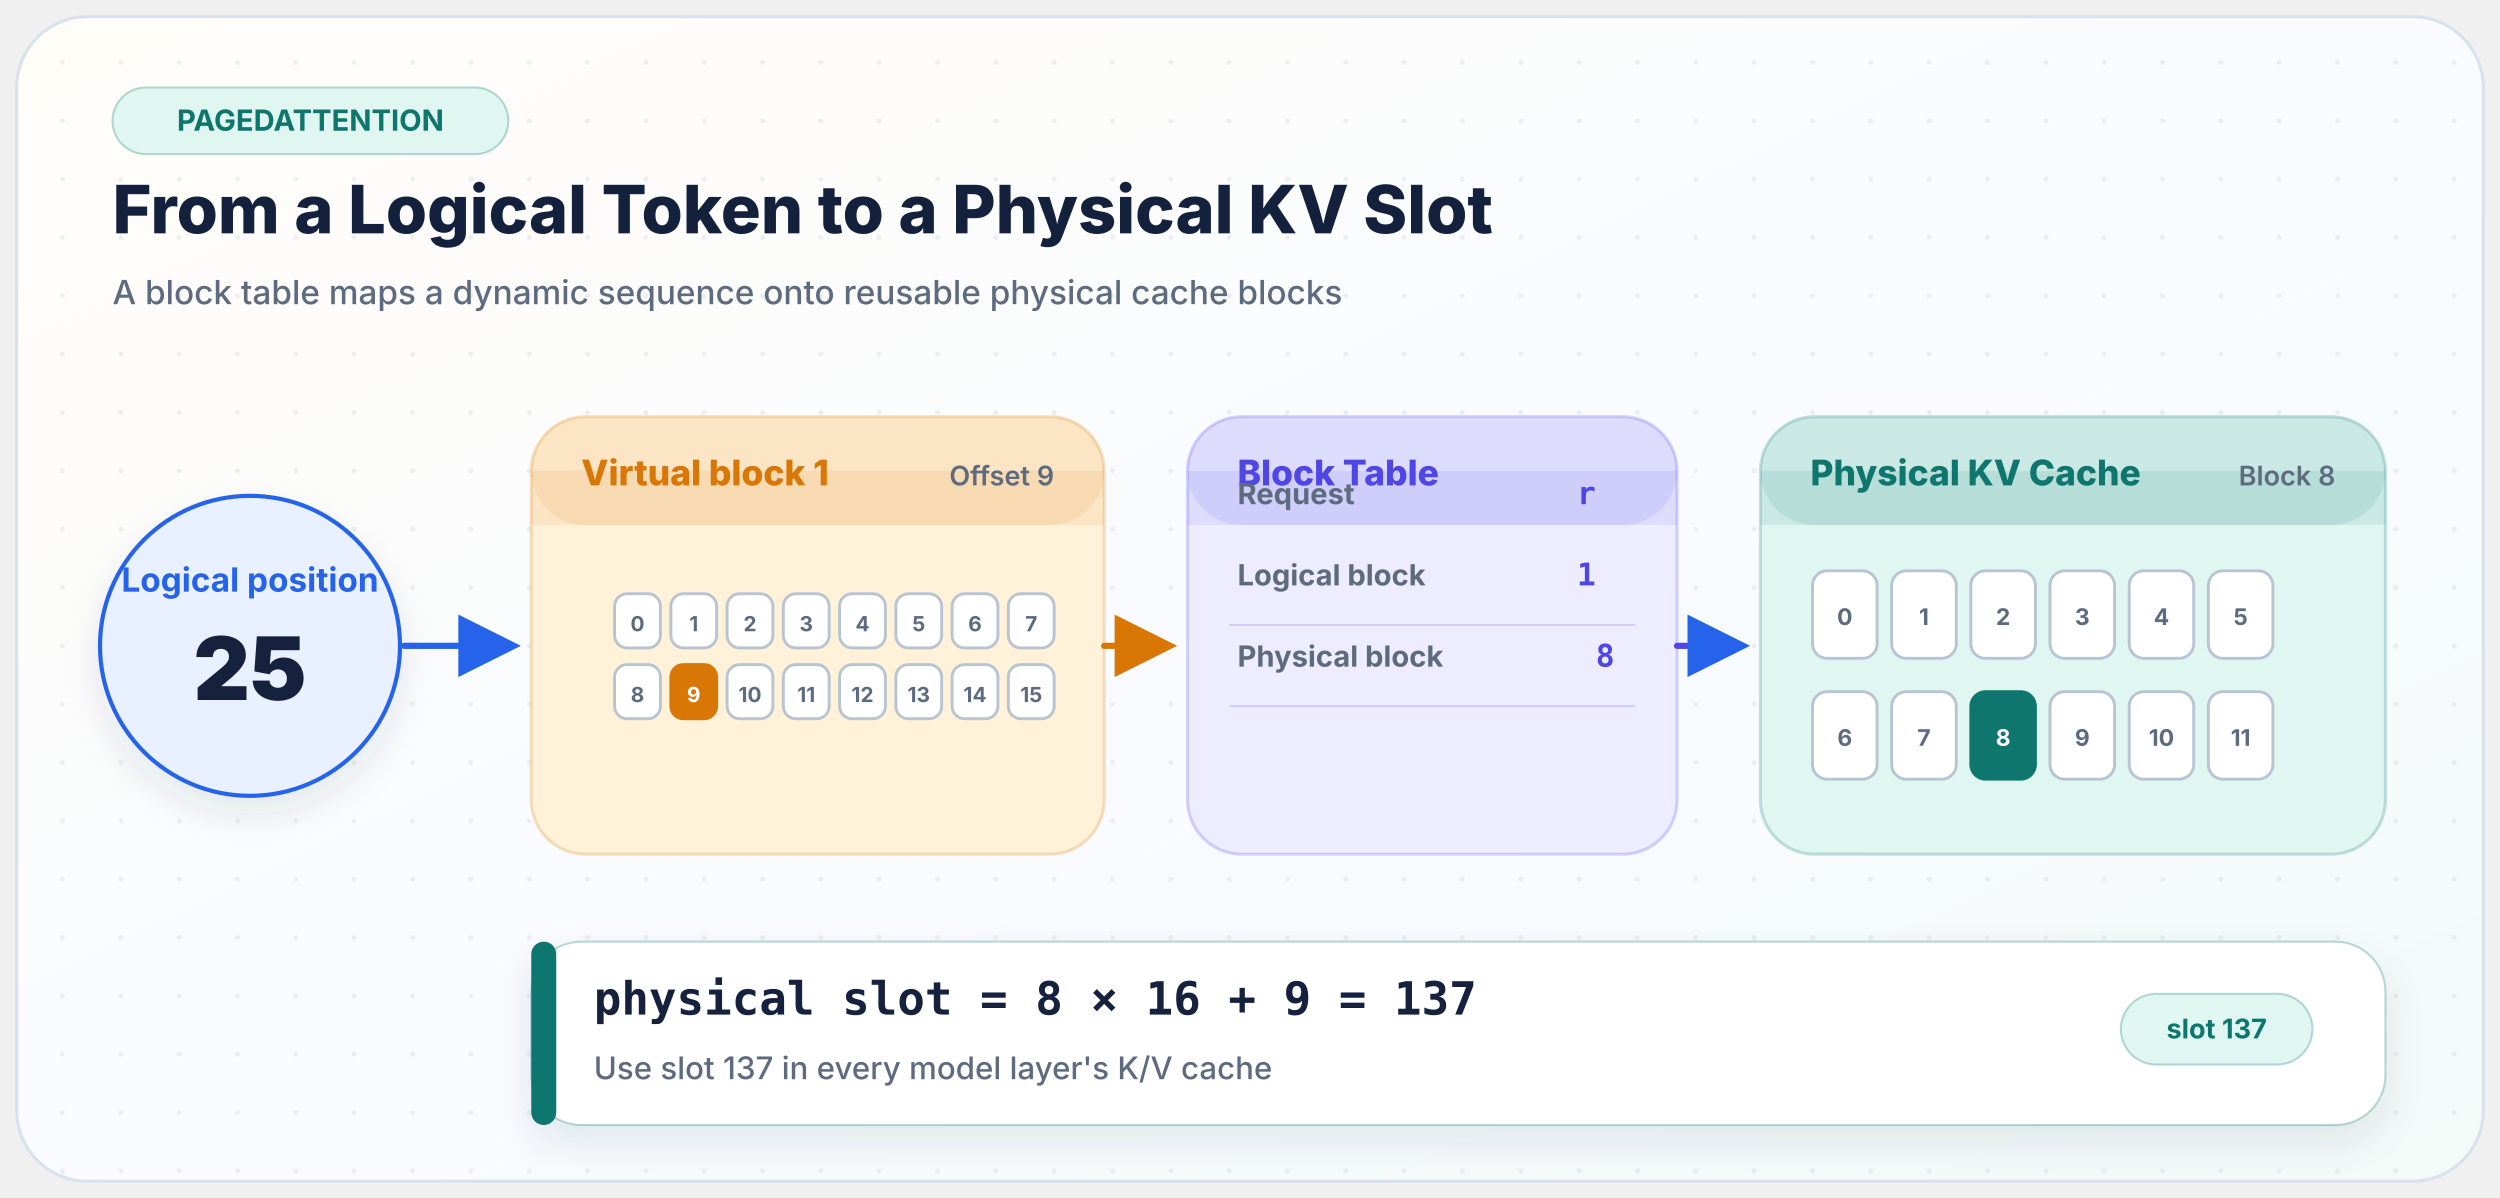
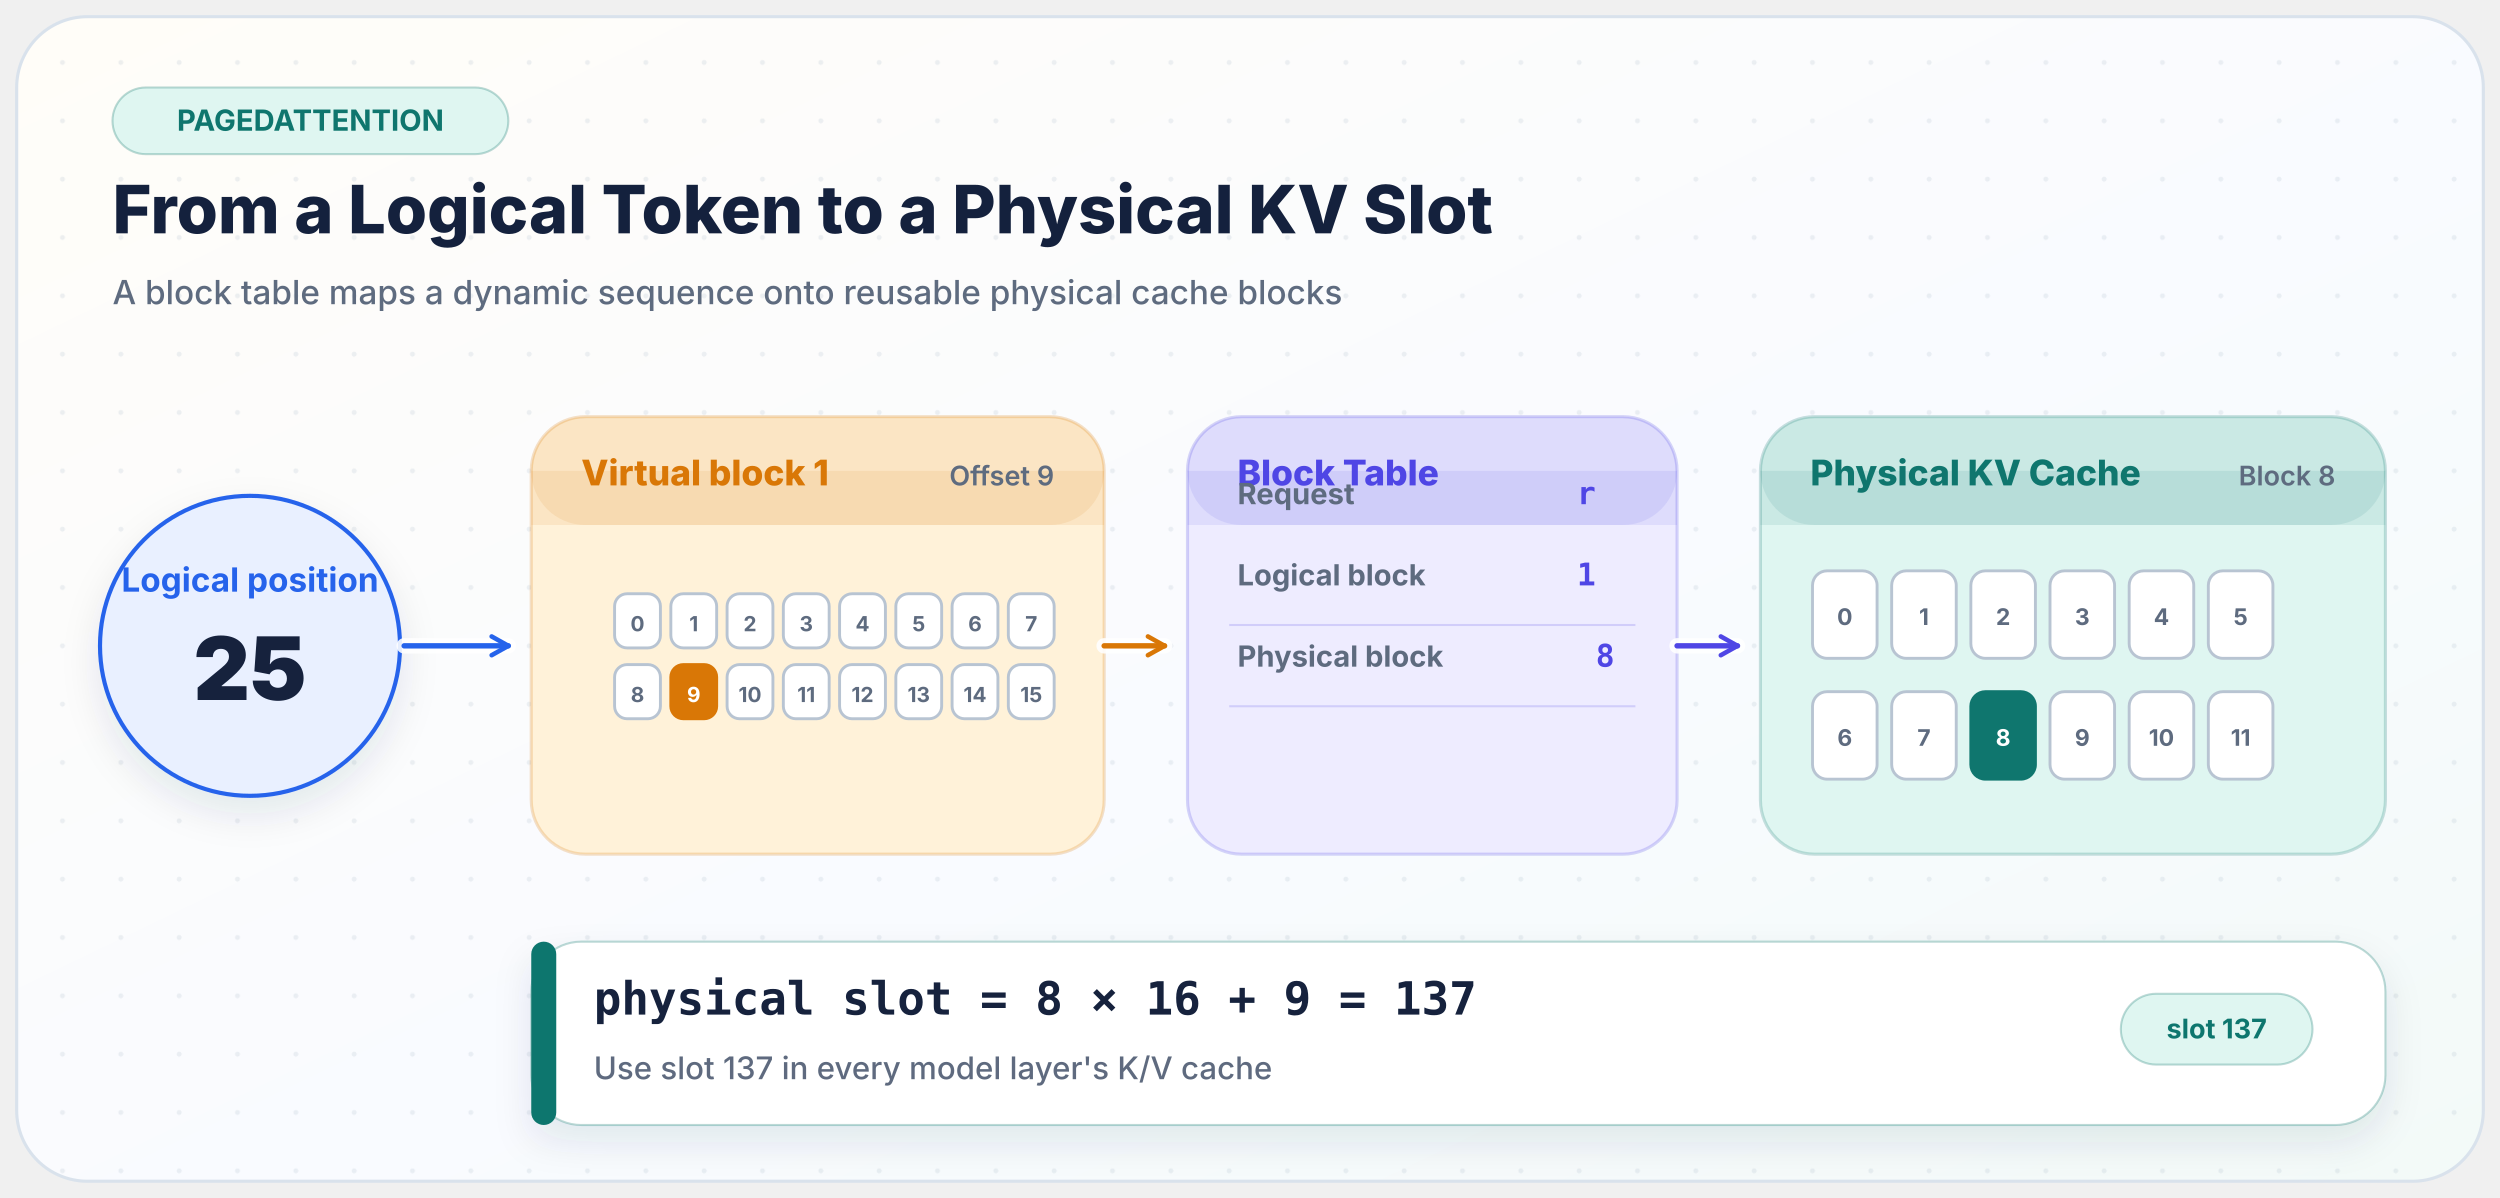
<svg xmlns="http://www.w3.org/2000/svg" width="1200" height="575" viewBox="0 0 1200 575" role="img" aria-labelledby="diagram-title diagram-desc">
  <defs>
    <linearGradient id="paper" x1="0" y1="0" x2="1" y2="1">
      <stop offset="0" stop-color="#fffdf8" />
      <stop offset=".55" stop-color="#f9fbff" />
      <stop offset="1" stop-color="#f3faf8" />
    </linearGradient>
    <pattern id="dots" width="28" height="28" patternUnits="userSpaceOnUse">
      <circle cx="2" cy="2" r="1.2" fill="#9fb0c2" opacity=".18" />
    </pattern>
    <filter id="shadow" x="-20%" y="-20%" width="140%" height="150%">
      <feDropShadow dx="0" dy="8" stdDeviation="9" flood-color="#183153" flood-opacity=".10" />
    </filter>
-     <marker id="arrow" markerWidth="10" markerHeight="10" refX="8" refY="5" orient="auto" markerUnits="strokeWidth">
-       <path d="M 0 0 L 10 5 L 0 10 z" fill="#b8c4d2" />
-     </marker>
-     <marker id="arrowTeal" markerWidth="10" markerHeight="10" refX="8" refY="5" orient="auto" markerUnits="strokeWidth">
-       <path d="M 0 0 L 10 5 L 0 10 z" fill="#0f766e" />
-     </marker>
-     <marker id="arrowBlue" markerWidth="10" markerHeight="10" refX="8" refY="5" orient="auto" markerUnits="strokeWidth">
-       <path d="M 0 0 L 10 5 L 0 10 z" fill="#2563eb" />
-     </marker>
-     <marker id="arrowAmber" markerWidth="10" markerHeight="10" refX="8" refY="5" orient="auto" markerUnits="strokeWidth">
-       <path d="M 0 0 L 10 5 L 0 10 z" fill="#d97706" />
-     </marker>
-     <marker id="arrowRose" markerWidth="10" markerHeight="10" refX="8" refY="5" orient="auto" markerUnits="strokeWidth">
-       <path d="M 0 0 L 10 5 L 0 10 z" fill="#dc4c64" />
+     <marker id="arrow" markerWidth="12" markerHeight="12" refX="10" refY="6" orient="auto" markerUnits="userSpaceOnUse">
+       <path d="M 2 1.5 L 10 6 L 2 10.5" fill="none" stroke="#b8c4d2" stroke-width="2.2" stroke-linecap="round" stroke-linejoin="round" />
+     </marker>
+     <marker id="arrowTeal" markerWidth="12" markerHeight="12" refX="10" refY="6" orient="auto" markerUnits="userSpaceOnUse">
+       <path d="M 2 1.5 L 10 6 L 2 10.5" fill="none" stroke="#0f766e" stroke-width="2.2" stroke-linecap="round" stroke-linejoin="round" />
+     </marker>
+     <marker id="arrowBlue" markerWidth="12" markerHeight="12" refX="10" refY="6" orient="auto" markerUnits="userSpaceOnUse">
+       <path d="M 2 1.5 L 10 6 L 2 10.5" fill="none" stroke="#2563eb" stroke-width="2.2" stroke-linecap="round" stroke-linejoin="round" />
+     </marker>
+     <marker id="arrowIndigo" markerWidth="12" markerHeight="12" refX="10" refY="6" orient="auto" markerUnits="userSpaceOnUse">
+       <path d="M 2 1.5 L 10 6 L 2 10.5" fill="none" stroke="#4f46e5" stroke-width="2.2" stroke-linecap="round" stroke-linejoin="round" />
+     </marker>
+     <marker id="arrowAmber" markerWidth="12" markerHeight="12" refX="10" refY="6" orient="auto" markerUnits="userSpaceOnUse">
+       <path d="M 2 1.5 L 10 6 L 2 10.5" fill="none" stroke="#d97706" stroke-width="2.2" stroke-linecap="round" stroke-linejoin="round" />
+     </marker>
+     <marker id="arrowRose" markerWidth="12" markerHeight="12" refX="10" refY="6" orient="auto" markerUnits="userSpaceOnUse">
+       <path d="M 2 1.5 L 10 6 L 2 10.5" fill="none" stroke="#dc4c64" stroke-width="2.2" stroke-linecap="round" stroke-linejoin="round" />
+     </marker>
+     <marker id="arrowGreen" markerWidth="12" markerHeight="12" refX="10" refY="6" orient="auto" markerUnits="userSpaceOnUse">
+       <path d="M 2 1.5 L 10 6 L 2 10.5" fill="none" stroke="#16865b" stroke-width="2.2" stroke-linecap="round" stroke-linejoin="round" />
    </marker>
  </defs>
  <rect x="8" y="8" width="1184" height="559" rx="34" fill="url(#paper)" stroke="#d9e2ec" stroke-width="1.5" />
  <rect x="8" y="8" width="1184" height="559" rx="34" fill="url(#dots)" />
  <g>
    <rect x="54" y="42" width="190" height="32" rx="16" fill="#dff6f1" stroke="#0f766e" stroke-opacity=".28" />
    <text x="149" y="62.76" text-anchor="middle" font-family="Inter, Noto Sans SC, PingFang SC, Microsoft YaHei, system-ui, sans-serif" font-size="14" font-weight="700" fill="#0f766e" opacity="1">
      <tspan x="149" dy="0">PAGEDATTENTION</tspan>
    </text>
  </g>
  <text x="54" y="112" text-anchor="start" font-family="Inter, Noto Sans SC, PingFang SC, Microsoft YaHei, system-ui, sans-serif" font-size="32" font-weight="800" fill="#14213d" opacity="1">
    <tspan x="54" dy="0">From a Logical Token to a Physical KV Slot</tspan>
  </text>
  <text x="54" y="146" text-anchor="start" font-family="Inter, Noto Sans SC, PingFang SC, Microsoft YaHei, system-ui, sans-serif" font-size="16" font-weight="500" fill="#5e6b7f" opacity="1">
    <tspan x="54" dy="0">A block table maps a dynamic sequence onto reusable physical cache blocks</tspan>
  </text>
  <g filter="url(#shadow)">
    <circle cx="120" cy="310" r="72" fill="#e9f0ff" stroke="#2563eb" stroke-width="2" />
    <text x="120" y="284" text-anchor="middle" font-family="Inter, Noto Sans SC, PingFang SC, Microsoft YaHei, system-ui, sans-serif" font-size="16" font-weight="700" fill="#2563eb" opacity="1">
      <tspan x="120" dy="0">Logical position</tspan>
    </text>
    <text x="120" y="336" text-anchor="middle" font-family="Inter, Noto Sans SC, PingFang SC, Microsoft YaHei, system-ui, sans-serif" font-size="42" font-weight="850" fill="#14213d" opacity="1">
      <tspan x="120" dy="0">25</tspan>
    </text>
  </g>
  <g>
    <rect x="255" y="200" width="275" height="210" rx="26" fill="#fff2d9" stroke="#d97706" stroke-opacity=".22" stroke-width="1.5" />
    <rect x="255" y="200" width="275" height="52" rx="26" fill="#d97706" fill-opacity=".1" />
    <rect x="255" y="226" width="275" height="26" fill="#d97706" fill-opacity=".1" />
    <text x="279" y="233" text-anchor="start" font-family="Inter, Noto Sans SC, PingFang SC, Microsoft YaHei, system-ui, sans-serif" font-size="17" font-weight="800" fill="#d97706" opacity="1">
      <tspan x="279" dy="0">Virtual block 1</tspan>
    </text>
    <text x="506" y="233" text-anchor="end" font-family="Inter, Noto Sans SC, PingFang SC, Microsoft YaHei, system-ui, sans-serif" font-size="13" font-weight="600" fill="#5e6b7f" opacity="1">
      <tspan x="506" dy="0">Offset 9</tspan>
    </text>
  </g>
  <rect x="295" y="285" width="22" height="26" rx="6" fill="#ffffff" stroke="#b8c4d2" stroke-width="1.4" />
  <text x="306" y="303" text-anchor="middle" font-family="Inter, Noto Sans SC, PingFang SC, Microsoft YaHei, system-ui, sans-serif" font-size="10" font-weight="700" fill="#5e6b7f" opacity="1">
    <tspan x="306" dy="0">0</tspan>
  </text>
  <rect x="322" y="285" width="22" height="26" rx="6" fill="#ffffff" stroke="#b8c4d2" stroke-width="1.4" />
  <text x="333" y="303" text-anchor="middle" font-family="Inter, Noto Sans SC, PingFang SC, Microsoft YaHei, system-ui, sans-serif" font-size="10" font-weight="700" fill="#5e6b7f" opacity="1">
    <tspan x="333" dy="0">1</tspan>
  </text>
  <rect x="349" y="285" width="22" height="26" rx="6" fill="#ffffff" stroke="#b8c4d2" stroke-width="1.4" />
  <text x="360" y="303" text-anchor="middle" font-family="Inter, Noto Sans SC, PingFang SC, Microsoft YaHei, system-ui, sans-serif" font-size="10" font-weight="700" fill="#5e6b7f" opacity="1">
    <tspan x="360" dy="0">2</tspan>
  </text>
  <rect x="376" y="285" width="22" height="26" rx="6" fill="#ffffff" stroke="#b8c4d2" stroke-width="1.4" />
  <text x="387" y="303" text-anchor="middle" font-family="Inter, Noto Sans SC, PingFang SC, Microsoft YaHei, system-ui, sans-serif" font-size="10" font-weight="700" fill="#5e6b7f" opacity="1">
    <tspan x="387" dy="0">3</tspan>
  </text>
  <rect x="403" y="285" width="22" height="26" rx="6" fill="#ffffff" stroke="#b8c4d2" stroke-width="1.4" />
  <text x="414" y="303" text-anchor="middle" font-family="Inter, Noto Sans SC, PingFang SC, Microsoft YaHei, system-ui, sans-serif" font-size="10" font-weight="700" fill="#5e6b7f" opacity="1">
    <tspan x="414" dy="0">4</tspan>
  </text>
  <rect x="430" y="285" width="22" height="26" rx="6" fill="#ffffff" stroke="#b8c4d2" stroke-width="1.4" />
  <text x="441" y="303" text-anchor="middle" font-family="Inter, Noto Sans SC, PingFang SC, Microsoft YaHei, system-ui, sans-serif" font-size="10" font-weight="700" fill="#5e6b7f" opacity="1">
    <tspan x="441" dy="0">5</tspan>
  </text>
  <rect x="457" y="285" width="22" height="26" rx="6" fill="#ffffff" stroke="#b8c4d2" stroke-width="1.4" />
  <text x="468" y="303" text-anchor="middle" font-family="Inter, Noto Sans SC, PingFang SC, Microsoft YaHei, system-ui, sans-serif" font-size="10" font-weight="700" fill="#5e6b7f" opacity="1">
    <tspan x="468" dy="0">6</tspan>
  </text>
  <rect x="484" y="285" width="22" height="26" rx="6" fill="#ffffff" stroke="#b8c4d2" stroke-width="1.4" />
  <text x="495" y="303" text-anchor="middle" font-family="Inter, Noto Sans SC, PingFang SC, Microsoft YaHei, system-ui, sans-serif" font-size="10" font-weight="700" fill="#5e6b7f" opacity="1">
    <tspan x="495" dy="0">7</tspan>
  </text>
  <rect x="295" y="319" width="22" height="26" rx="6" fill="#ffffff" stroke="#b8c4d2" stroke-width="1.4" />
  <text x="306" y="337" text-anchor="middle" font-family="Inter, Noto Sans SC, PingFang SC, Microsoft YaHei, system-ui, sans-serif" font-size="10" font-weight="700" fill="#5e6b7f" opacity="1">
    <tspan x="306" dy="0">8</tspan>
  </text>
  <rect x="322" y="319" width="22" height="26" rx="6" fill="#d97706" stroke="#d97706" stroke-width="1.4" />
  <text x="333" y="337" text-anchor="middle" font-family="Inter, Noto Sans SC, PingFang SC, Microsoft YaHei, system-ui, sans-serif" font-size="10" font-weight="700" fill="#ffffff" opacity="1">
    <tspan x="333" dy="0">9</tspan>
  </text>
  <rect x="349" y="319" width="22" height="26" rx="6" fill="#ffffff" stroke="#b8c4d2" stroke-width="1.4" />
  <text x="360" y="337" text-anchor="middle" font-family="Inter, Noto Sans SC, PingFang SC, Microsoft YaHei, system-ui, sans-serif" font-size="10" font-weight="700" fill="#5e6b7f" opacity="1">
    <tspan x="360" dy="0">10</tspan>
  </text>
  <rect x="376" y="319" width="22" height="26" rx="6" fill="#ffffff" stroke="#b8c4d2" stroke-width="1.4" />
  <text x="387" y="337" text-anchor="middle" font-family="Inter, Noto Sans SC, PingFang SC, Microsoft YaHei, system-ui, sans-serif" font-size="10" font-weight="700" fill="#5e6b7f" opacity="1">
    <tspan x="387" dy="0">11</tspan>
  </text>
  <rect x="403" y="319" width="22" height="26" rx="6" fill="#ffffff" stroke="#b8c4d2" stroke-width="1.4" />
  <text x="414" y="337" text-anchor="middle" font-family="Inter, Noto Sans SC, PingFang SC, Microsoft YaHei, system-ui, sans-serif" font-size="10" font-weight="700" fill="#5e6b7f" opacity="1">
    <tspan x="414" dy="0">12</tspan>
  </text>
  <rect x="430" y="319" width="22" height="26" rx="6" fill="#ffffff" stroke="#b8c4d2" stroke-width="1.4" />
  <text x="441" y="337" text-anchor="middle" font-family="Inter, Noto Sans SC, PingFang SC, Microsoft YaHei, system-ui, sans-serif" font-size="10" font-weight="700" fill="#5e6b7f" opacity="1">
    <tspan x="441" dy="0">13</tspan>
  </text>
  <rect x="457" y="319" width="22" height="26" rx="6" fill="#ffffff" stroke="#b8c4d2" stroke-width="1.4" />
  <text x="468" y="337" text-anchor="middle" font-family="Inter, Noto Sans SC, PingFang SC, Microsoft YaHei, system-ui, sans-serif" font-size="10" font-weight="700" fill="#5e6b7f" opacity="1">
    <tspan x="468" dy="0">14</tspan>
  </text>
  <rect x="484" y="319" width="22" height="26" rx="6" fill="#ffffff" stroke="#b8c4d2" stroke-width="1.4" />
  <text x="495" y="337" text-anchor="middle" font-family="Inter, Noto Sans SC, PingFang SC, Microsoft YaHei, system-ui, sans-serif" font-size="10" font-weight="700" fill="#5e6b7f" opacity="1">
    <tspan x="495" dy="0">15</tspan>
  </text>
  <g>
    <rect x="570" y="200" width="235" height="210" rx="26" fill="#eeecff" stroke="#4f46e5" stroke-opacity=".22" stroke-width="1.5" />
    <rect x="570" y="200" width="235" height="52" rx="26" fill="#4f46e5" fill-opacity=".1" />
    <rect x="570" y="226" width="235" height="26" fill="#4f46e5" fill-opacity=".1" />
    <text x="594" y="233" text-anchor="start" font-family="Inter, Noto Sans SC, PingFang SC, Microsoft YaHei, system-ui, sans-serif" font-size="17" font-weight="800" fill="#4f46e5" opacity="1">
      <tspan x="594" dy="0">Block Table</tspan>
    </text>
  </g>
  <text x="594" y="242" text-anchor="start" font-family="Inter, Noto Sans SC, PingFang SC, Microsoft YaHei, system-ui, sans-serif" font-size="14" font-weight="650" fill="#5e6b7f" opacity="1">
    <tspan x="594" dy="0">Request</tspan>
    <tspan x="594" dy="39">Logical block</tspan>
    <tspan x="594" dy="39">Physical block</tspan>
  </text>
  <text x="775" y="242" text-anchor="end" font-family="IBM Plex Mono, ui-monospace, monospace" font-size="15" font-weight="800" fill="#4f46e5" opacity="1">
    <tspan x="775" dy="0">r</tspan>
    <tspan x="775" dy="39">1</tspan>
    <tspan x="775" dy="39">8</tspan>
  </text>
  <line x1="590" y1="300" x2="785" y2="300" stroke="#4f46e5" stroke-opacity=".18" />
  <line x1="590" y1="339" x2="785" y2="339" stroke="#4f46e5" stroke-opacity=".18" />
  <g>
    <rect x="845" y="200" width="300" height="210" rx="26" fill="#dff6f1" stroke="#0f766e" stroke-opacity=".22" stroke-width="1.5" />
    <rect x="845" y="200" width="300" height="52" rx="26" fill="#0f766e" fill-opacity=".1" />
    <rect x="845" y="226" width="300" height="26" fill="#0f766e" fill-opacity=".1" />
    <text x="869" y="233" text-anchor="start" font-family="Inter, Noto Sans SC, PingFang SC, Microsoft YaHei, system-ui, sans-serif" font-size="17" font-weight="800" fill="#0f766e" opacity="1">
      <tspan x="869" dy="0">Physical KV Cache</tspan>
    </text>
    <text x="1121" y="233" text-anchor="end" font-family="Inter, Noto Sans SC, PingFang SC, Microsoft YaHei, system-ui, sans-serif" font-size="13" font-weight="600" fill="#5e6b7f" opacity="1">
      <tspan x="1121" dy="0">Block 8</tspan>
    </text>
  </g>
  <g>
    <rect x="870" y="274" width="31" height="42" rx="7" fill="#ffffff" stroke="#b8c4d2" stroke-width="1.4" />
    <text x="885.5" y="300" text-anchor="middle" font-family="Inter, Noto Sans SC, PingFang SC, Microsoft YaHei, system-ui, sans-serif" font-size="11" font-weight="750" fill="#5e6b7f" opacity="1">
      <tspan x="885.5" dy="0">0</tspan>
    </text>
  </g>
  <g>
    <rect x="908" y="274" width="31" height="42" rx="7" fill="#ffffff" stroke="#b8c4d2" stroke-width="1.4" />
    <text x="923.5" y="300" text-anchor="middle" font-family="Inter, Noto Sans SC, PingFang SC, Microsoft YaHei, system-ui, sans-serif" font-size="11" font-weight="750" fill="#5e6b7f" opacity="1">
      <tspan x="923.5" dy="0">1</tspan>
    </text>
  </g>
  <g>
    <rect x="946" y="274" width="31" height="42" rx="7" fill="#ffffff" stroke="#b8c4d2" stroke-width="1.4" />
    <text x="961.5" y="300" text-anchor="middle" font-family="Inter, Noto Sans SC, PingFang SC, Microsoft YaHei, system-ui, sans-serif" font-size="11" font-weight="750" fill="#5e6b7f" opacity="1">
      <tspan x="961.5" dy="0">2</tspan>
    </text>
  </g>
  <g>
    <rect x="984" y="274" width="31" height="42" rx="7" fill="#ffffff" stroke="#b8c4d2" stroke-width="1.4" />
    <text x="999.5" y="300" text-anchor="middle" font-family="Inter, Noto Sans SC, PingFang SC, Microsoft YaHei, system-ui, sans-serif" font-size="11" font-weight="750" fill="#5e6b7f" opacity="1">
      <tspan x="999.5" dy="0">3</tspan>
    </text>
  </g>
  <g>
    <rect x="1022" y="274" width="31" height="42" rx="7" fill="#ffffff" stroke="#b8c4d2" stroke-width="1.4" />
    <text x="1037.5" y="300" text-anchor="middle" font-family="Inter, Noto Sans SC, PingFang SC, Microsoft YaHei, system-ui, sans-serif" font-size="11" font-weight="750" fill="#5e6b7f" opacity="1">
      <tspan x="1037.5" dy="0">4</tspan>
    </text>
  </g>
  <g>
    <rect x="1060" y="274" width="31" height="42" rx="7" fill="#ffffff" stroke="#b8c4d2" stroke-width="1.4" />
    <text x="1075.5" y="300" text-anchor="middle" font-family="Inter, Noto Sans SC, PingFang SC, Microsoft YaHei, system-ui, sans-serif" font-size="11" font-weight="750" fill="#5e6b7f" opacity="1">
      <tspan x="1075.5" dy="0">5</tspan>
    </text>
  </g>
  <g>
    <rect x="870" y="332" width="31" height="42" rx="7" fill="#ffffff" stroke="#b8c4d2" stroke-width="1.4" />
    <text x="885.5" y="358" text-anchor="middle" font-family="Inter, Noto Sans SC, PingFang SC, Microsoft YaHei, system-ui, sans-serif" font-size="11" font-weight="750" fill="#5e6b7f" opacity="1">
      <tspan x="885.5" dy="0">6</tspan>
    </text>
  </g>
  <g>
    <rect x="908" y="332" width="31" height="42" rx="7" fill="#ffffff" stroke="#b8c4d2" stroke-width="1.4" />
    <text x="923.5" y="358" text-anchor="middle" font-family="Inter, Noto Sans SC, PingFang SC, Microsoft YaHei, system-ui, sans-serif" font-size="11" font-weight="750" fill="#5e6b7f" opacity="1">
      <tspan x="923.5" dy="0">7</tspan>
    </text>
  </g>
  <g>
    <rect x="946" y="332" width="31" height="42" rx="7" fill="#0f766e" stroke="#0f766e" stroke-width="1.4" />
    <text x="961.5" y="358" text-anchor="middle" font-family="Inter, Noto Sans SC, PingFang SC, Microsoft YaHei, system-ui, sans-serif" font-size="11" font-weight="750" fill="#ffffff" opacity="1">
      <tspan x="961.5" dy="0">8</tspan>
    </text>
  </g>
  <g>
    <rect x="984" y="332" width="31" height="42" rx="7" fill="#ffffff" stroke="#b8c4d2" stroke-width="1.4" />
    <text x="999.5" y="358" text-anchor="middle" font-family="Inter, Noto Sans SC, PingFang SC, Microsoft YaHei, system-ui, sans-serif" font-size="11" font-weight="750" fill="#5e6b7f" opacity="1">
      <tspan x="999.5" dy="0">9</tspan>
    </text>
  </g>
  <g>
    <rect x="1022" y="332" width="31" height="42" rx="7" fill="#ffffff" stroke="#b8c4d2" stroke-width="1.4" />
    <text x="1037.5" y="358" text-anchor="middle" font-family="Inter, Noto Sans SC, PingFang SC, Microsoft YaHei, system-ui, sans-serif" font-size="11" font-weight="750" fill="#5e6b7f" opacity="1">
      <tspan x="1037.5" dy="0">10</tspan>
    </text>
  </g>
  <g>
    <rect x="1060" y="332" width="31" height="42" rx="7" fill="#ffffff" stroke="#b8c4d2" stroke-width="1.4" />
    <text x="1075.5" y="358" text-anchor="middle" font-family="Inter, Noto Sans SC, PingFang SC, Microsoft YaHei, system-ui, sans-serif" font-size="11" font-weight="750" fill="#5e6b7f" opacity="1">
      <tspan x="1075.5" dy="0">11</tspan>
    </text>
  </g>
-   <path d="M 194 310 L 244 310" fill="none" stroke="#2563eb" stroke-width="3" stroke-linecap="round" stroke-linejoin="round" marker-end="url(#arrowBlue)" opacity="1" />
-   <path d="M 530 310 L 559 310" fill="none" stroke="#d97706" stroke-width="3" stroke-linecap="round" stroke-linejoin="round" marker-end="url(#arrowAmber)" opacity="1" />
-   <path d="M 805 310 L 834 310" fill="none" stroke="#4f46e5" stroke-width="3" stroke-linecap="round" stroke-linejoin="round" marker-end="url(#arrowBlue)" opacity="1" />
+   <g class="flow-connector" opacity="1">
+     <path d="M 194 310 L 244 310" fill="none" stroke="#ffffff" stroke-opacity=".88" stroke-width="7.4" stroke-linecap="round" stroke-linejoin="round" />
+     <path d="M 194 310 L 244 310" fill="none" stroke="#2563eb" stroke-width="2.6" stroke-linecap="round" stroke-linejoin="round" marker-end="url(#arrowBlue)" />
+   </g>
+   <g class="flow-connector" opacity="1">
+     <path d="M 530 310 L 559 310" fill="none" stroke="#ffffff" stroke-opacity=".88" stroke-width="7.4" stroke-linecap="round" stroke-linejoin="round" />
+     <path d="M 530 310 L 559 310" fill="none" stroke="#d97706" stroke-width="2.6" stroke-linecap="round" stroke-linejoin="round" marker-end="url(#arrowAmber)" />
+   </g>
+   <g class="flow-connector" opacity="1">
+     <path d="M 805 310 L 834 310" fill="none" stroke="#ffffff" stroke-opacity=".88" stroke-width="7.4" stroke-linecap="round" stroke-linejoin="round" />
+     <path d="M 805 310 L 834 310" fill="none" stroke="#4f46e5" stroke-width="2.6" stroke-linecap="round" stroke-linejoin="round" marker-end="url(#arrowIndigo)" />
+   </g>
  <g filter="url(#shadow)">
    <rect x="255" y="452" width="890" height="88" rx="24" fill="#ffffff" stroke="#0f766e" stroke-opacity=".28" />
    <rect x="255" y="452" width="12" height="88" rx="6" fill="#0f766e" />
    <text x="285" y="487" text-anchor="start" font-family="IBM Plex Mono, Noto Sans SC, ui-monospace, monospace" font-size="22" font-weight="800" fill="#14213d" opacity="1">
      <tspan x="285" dy="0">physical slot = 8 × 16 + 9 = 137</tspan>
    </text>
    <text x="285" y="518" text-anchor="start" font-family="Inter, Noto Sans SC, PingFang SC, Microsoft YaHei, system-ui, sans-serif" font-size="15" font-weight="550" fill="#5e6b7f" opacity="1">
      <tspan x="285" dy="0">Use slot 137 in every model layer's K/V cache</tspan>
    </text>
    <g>
      <rect x="1018" y="477" width="92" height="34" rx="17" fill="#dff6f1" stroke="#0f766e" stroke-opacity=".28" />
      <text x="1064" y="498.42" text-anchor="middle" font-family="Inter, Noto Sans SC, PingFang SC, Microsoft YaHei, system-ui, sans-serif" font-size="13" font-weight="700" fill="#0f766e" opacity="1">
        <tspan x="1064" dy="0">slot 137</tspan>
      </text>
    </g>
  </g>
</svg>
